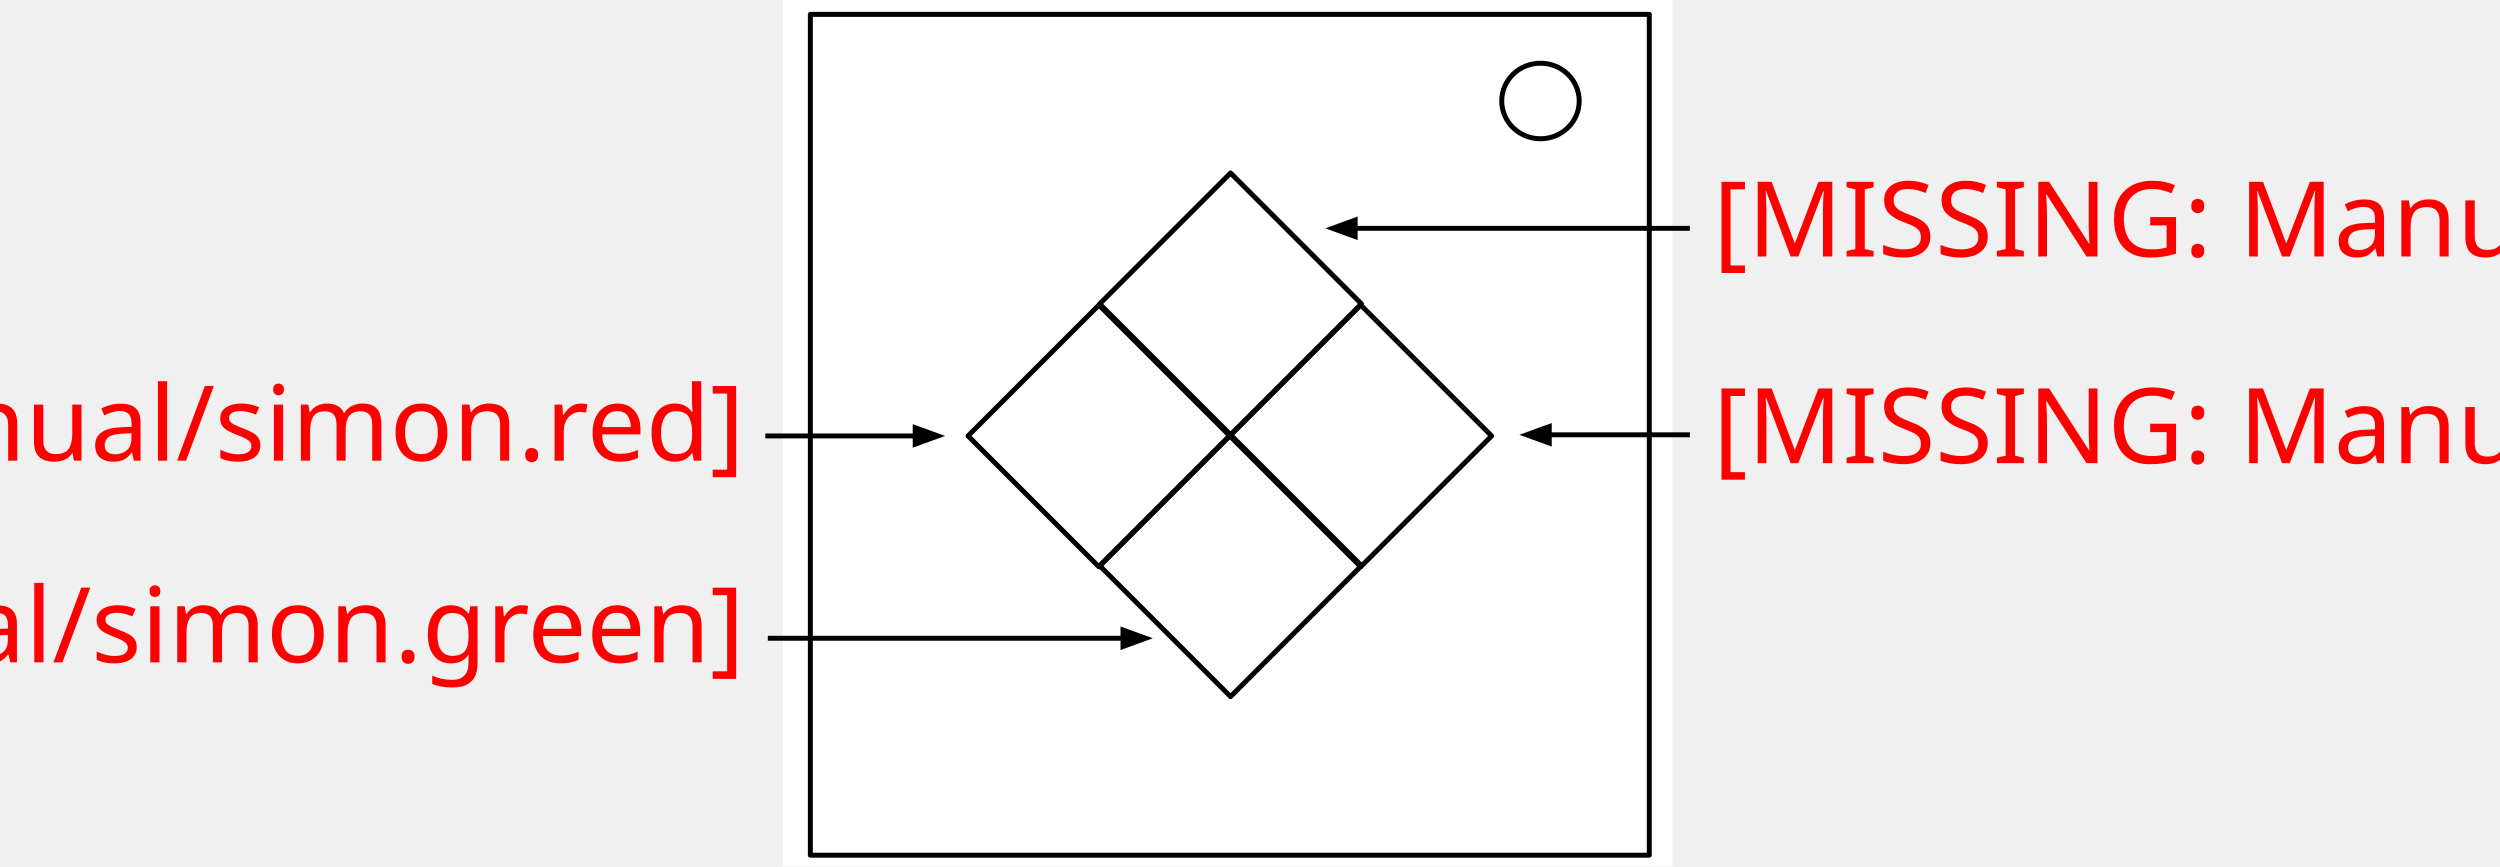
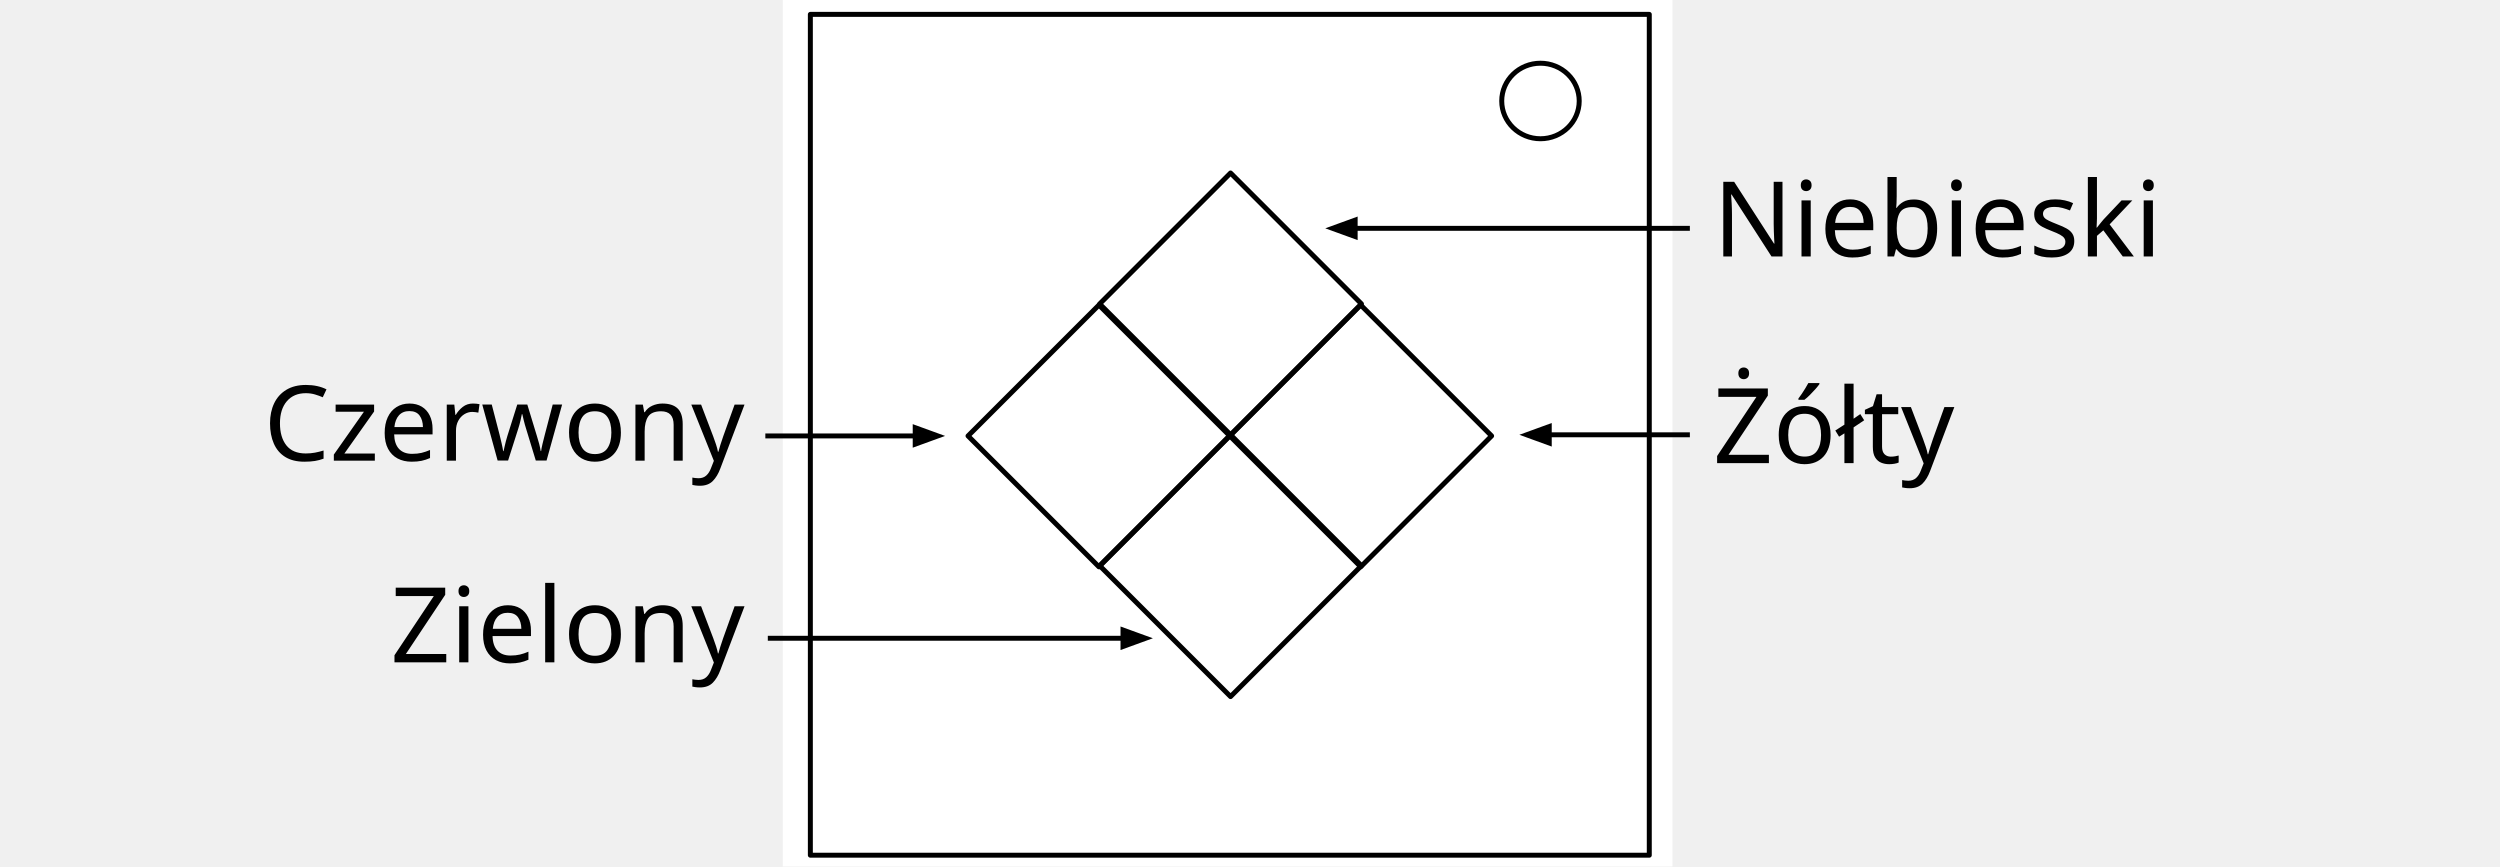
<svg xmlns="http://www.w3.org/2000/svg" version="1.1" viewBox="0.0 0.0 1004.0 348.0" fill="none" stroke="none" stroke-linecap="square" stroke-miterlimit="10">
  <clipPath id="p.0">
    <path d="m0 0l604.0 0l0 348.0l-604.0 0l0 -348.0z" clip-rule="nonzero" />
  </clipPath>
  <g transform="translate(200, 0)" clip-path="url(#p.0)">
    <path fill="#000000" fill-opacity="0.0" d="m0 0l604.0 0l0 348.0l-604.0 0z" fill-rule="nonzero" />
    <path fill="#ffffff" d="m114.36 0l357.291 0l0 347.969l-357.291 0z" fill-rule="nonzero" />
    <path fill="#000000" fill-opacity="0.0" d="m125.438 5.776l336.913 0l0 337.669l-336.913 0z" fill-rule="nonzero" />
    <path stroke="#000000" stroke-width="2.0" stroke-linejoin="round" stroke-linecap="butt" d="m125.438 5.776l336.913 0l0 337.669l-336.913 0z" fill-rule="nonzero" />
    <path fill="#ffffff" d="m403.094 40.554l0 0c0 -8.376 6.966 -15.165 15.559 -15.165l0 0c4.127 0 8.084 1.598 11.002 4.442c2.918 2.844 4.557 6.701 4.557 10.724l0 0c0 8.376 -6.966 15.165 -15.559 15.165l0 0c-8.593 0 -15.559 -6.79 -15.559 -15.165z" fill-rule="nonzero" />
    <path stroke="#000000" stroke-width="2.0" stroke-linejoin="round" stroke-linecap="butt" d="m403.094 40.554l0 0c0 -8.376 6.966 -15.165 15.559 -15.165l0 0c4.127 0 8.084 1.598 11.002 4.442c2.918 2.844 4.557 6.701 4.557 10.724l0 0c0 8.376 -6.966 15.165 -15.559 15.165l0 0c-8.593 0 -15.559 -6.79 -15.559 -15.165z" fill-rule="nonzero" />
    <path fill="#000000" fill-opacity="0.0" d="m241.622 122.045l52.567 -52.567l52.567 52.567l-52.567 52.567z" fill-rule="nonzero" />
    <path stroke="#000000" stroke-width="2.0" stroke-linejoin="round" stroke-linecap="butt" d="m241.622 122.045l52.567 -52.567l52.567 52.567l-52.567 52.567z" fill-rule="nonzero" />
    <path fill="#000000" fill-opacity="0.0" d="m188.761 175.066l52.567 -52.567l52.567 52.567l-52.567 52.567z" fill-rule="nonzero" />
    <path stroke="#000000" stroke-width="2.0" stroke-linejoin="round" stroke-linecap="butt" d="m188.761 175.066l52.567 -52.567l52.567 52.567l-52.567 52.567z" fill-rule="nonzero" />
    <path fill="#000000" fill-opacity="0.0" d="m241.622 227.178l52.567 -52.567l52.567 52.567l-52.567 52.567z" fill-rule="nonzero" />
    <path stroke="#000000" stroke-width="2.0" stroke-linejoin="round" stroke-linecap="butt" d="m241.622 227.178l52.567 -52.567l52.567 52.567l-52.567 52.567z" fill-rule="nonzero" />
    <path fill="#000000" fill-opacity="0.0" d="m293.895 175.066l52.567 -52.567l52.567 52.567l-52.567 52.567z" fill-rule="nonzero" />
    <path stroke="#000000" stroke-width="2.0" stroke-linejoin="round" stroke-linecap="butt" d="m293.895 175.066l52.567 -52.567l52.567 52.567l-52.567 52.567z" fill-rule="nonzero" />
    <path fill="#000000" fill-opacity="0.0" d="m478.651 60.892l95.874 0l0 61.606l-95.874 0z" fill-rule="nonzero" />
    <path fill="#000000" fill-opacity="0.0" d="m478.651 143.808l140.346 0l0 61.606l-140.346 0z" fill-rule="nonzero" />
    <path fill="#000000" fill-opacity="0.0" d="m2.226 142.373l105.134 0l0 65.386l-105.134 0z" fill-rule="nonzero" />
    <path fill="#000000" fill-opacity="0.0" d="m-5.0 223.633l113.354 0l0 65.386l-113.354 0z" fill-rule="nonzero" />
    <path fill="#000000" fill-opacity="0.0" d="m108.354 256.325l154.646 0" fill-rule="nonzero" />
    <path stroke="#000000" stroke-width="2.0" stroke-linejoin="round" stroke-linecap="butt" d="m108.354 256.325l142.646 0" fill-rule="evenodd" />
    <path fill="#000000" stroke="#000000" stroke-width="2.0" stroke-linecap="butt" d="m251.0 259.629l9.076 -3.303l-9.076 -3.303z" fill-rule="evenodd" />
    <path fill="#000000" fill-opacity="0.0" d="m478.651 91.696l-146.425 0" fill-rule="nonzero" />
    <path stroke="#000000" stroke-width="2.0" stroke-linejoin="round" stroke-linecap="butt" d="m478.651 91.696l-134.425 0" fill-rule="evenodd" />
    <path fill="#000000" stroke="#000000" stroke-width="2.0" stroke-linecap="butt" d="m344.226 88.392l-9.076 3.303l9.076 3.303z" fill-rule="evenodd" />
    <path fill="#000000" fill-opacity="0.0" d="m478.651 174.612l-68.472 0" fill-rule="nonzero" />
    <path stroke="#000000" stroke-width="2.0" stroke-linejoin="round" stroke-linecap="butt" d="m478.651 174.612l-56.472 0" fill-rule="evenodd" />
    <path fill="#000000" stroke="#000000" stroke-width="2.0" stroke-linecap="butt" d="m422.178 171.308l-9.076 3.303l9.076 3.303z" fill-rule="evenodd" />
    <path fill="#000000" fill-opacity="0.0" d="m107.36 175.066l72.189 0" fill-rule="nonzero" />
    <path stroke="#000000" stroke-width="2.0" stroke-linejoin="round" stroke-linecap="butt" d="m107.36 175.066l60.189 0" fill-rule="evenodd" />
    <path fill="#000000" stroke="#000000" stroke-width="2.0" stroke-linecap="butt" d="m167.549 178.369l9.076 -3.303l-9.076 -3.303z" fill-rule="evenodd" />
  </g>
-   <text fill="#000000" font-family="sans-serif" text-anchor="start" x="688" y="103" font-size="42px">
-     <tspan fill="#ff0000">[MISSING: Manual/simon.blue]</tspan>
+   <text fill="#000000" font-family="Special Elite" text-anchor="start" x="688" y="103" font-size="42px">
+     <tspan>Niebieski</tspan>
  </text>
-   <text fill="#000000" font-family="sans-serif" text-anchor="start" x="688" y="186" font-size="42px">
-     <tspan fill="#ff0000">[MISSING: Manual/simon.yellow]</tspan>
+   <text fill="#000000" font-family="Special Elite" text-anchor="start" x="688" y="186" font-size="42px">
+     <tspan>Żółty</tspan>
  </text>
-   <text fill="#000000" font-family="sans-serif" text-anchor="end" x="299" y="185" font-size="42px">
-     <tspan fill="#ff0000">[MISSING: Manual/simon.red]</tspan>
+   <text fill="#000000" font-family="Special Elite" text-anchor="end" x="299" y="185" font-size="42px">
+     <tspan>Czerwony</tspan>
  </text>
-   <text fill="#000000" font-family="sans-serif" text-anchor="end" x="299" y="266" font-size="42px">
-     <tspan fill="#ff0000">[MISSING: Manual/simon.green]</tspan>
+   <text fill="#000000" font-family="Special Elite" text-anchor="end" x="299" y="266" font-size="42px">
+     <tspan>Zielony</tspan>
  </text>
</svg>
